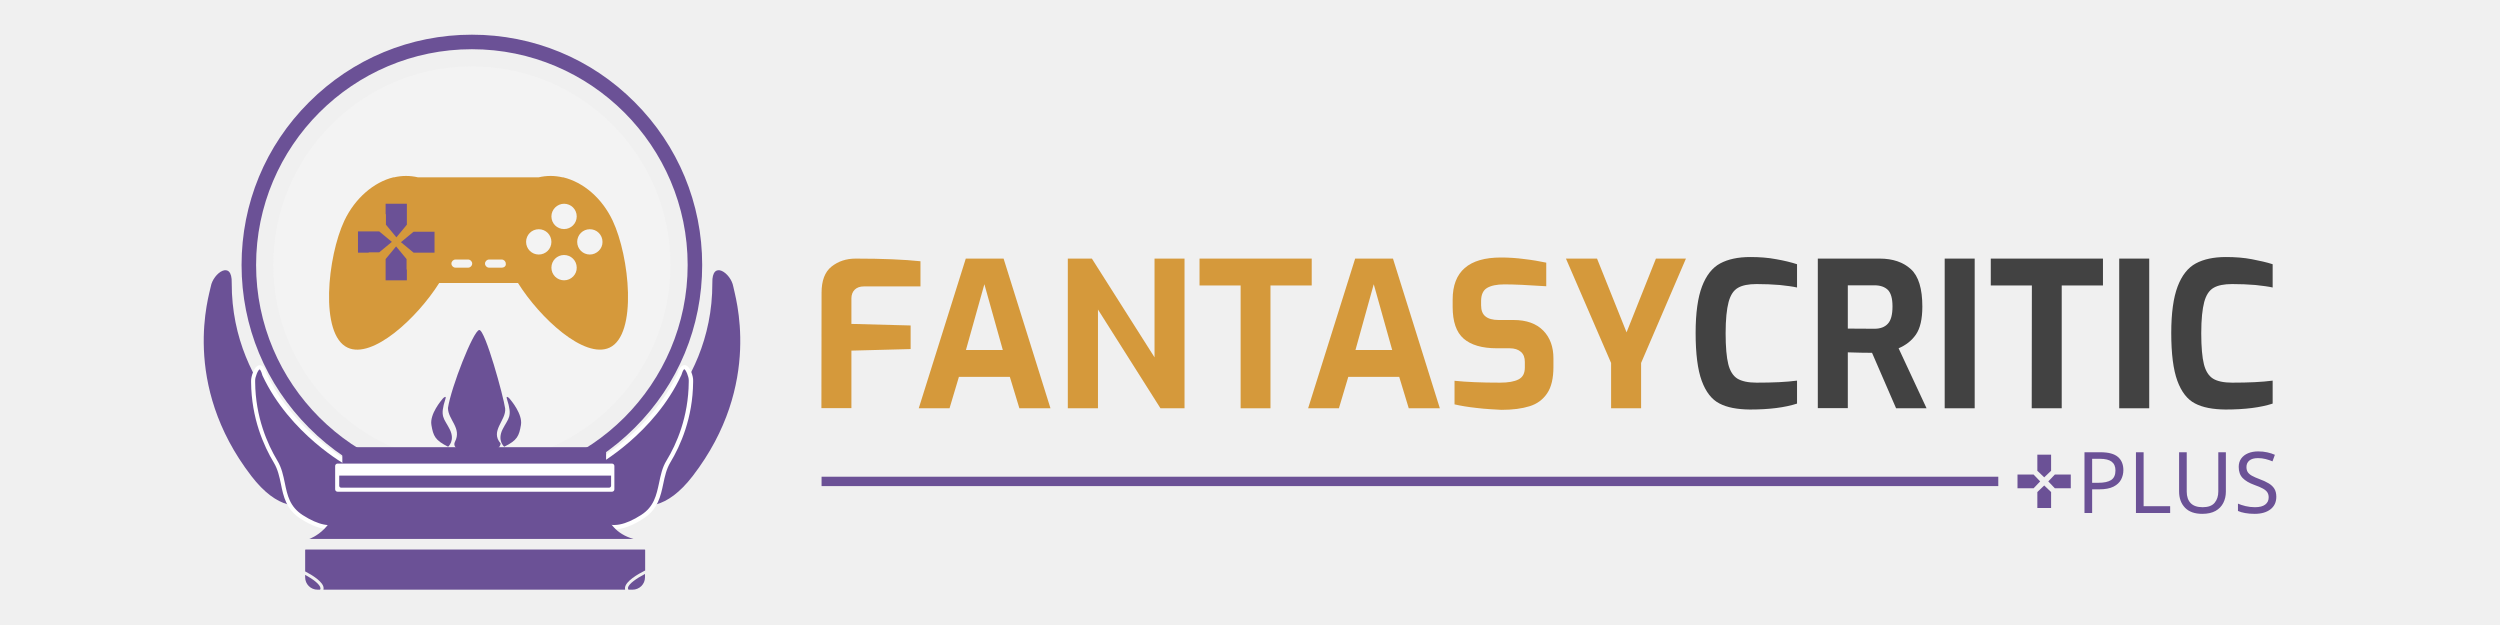
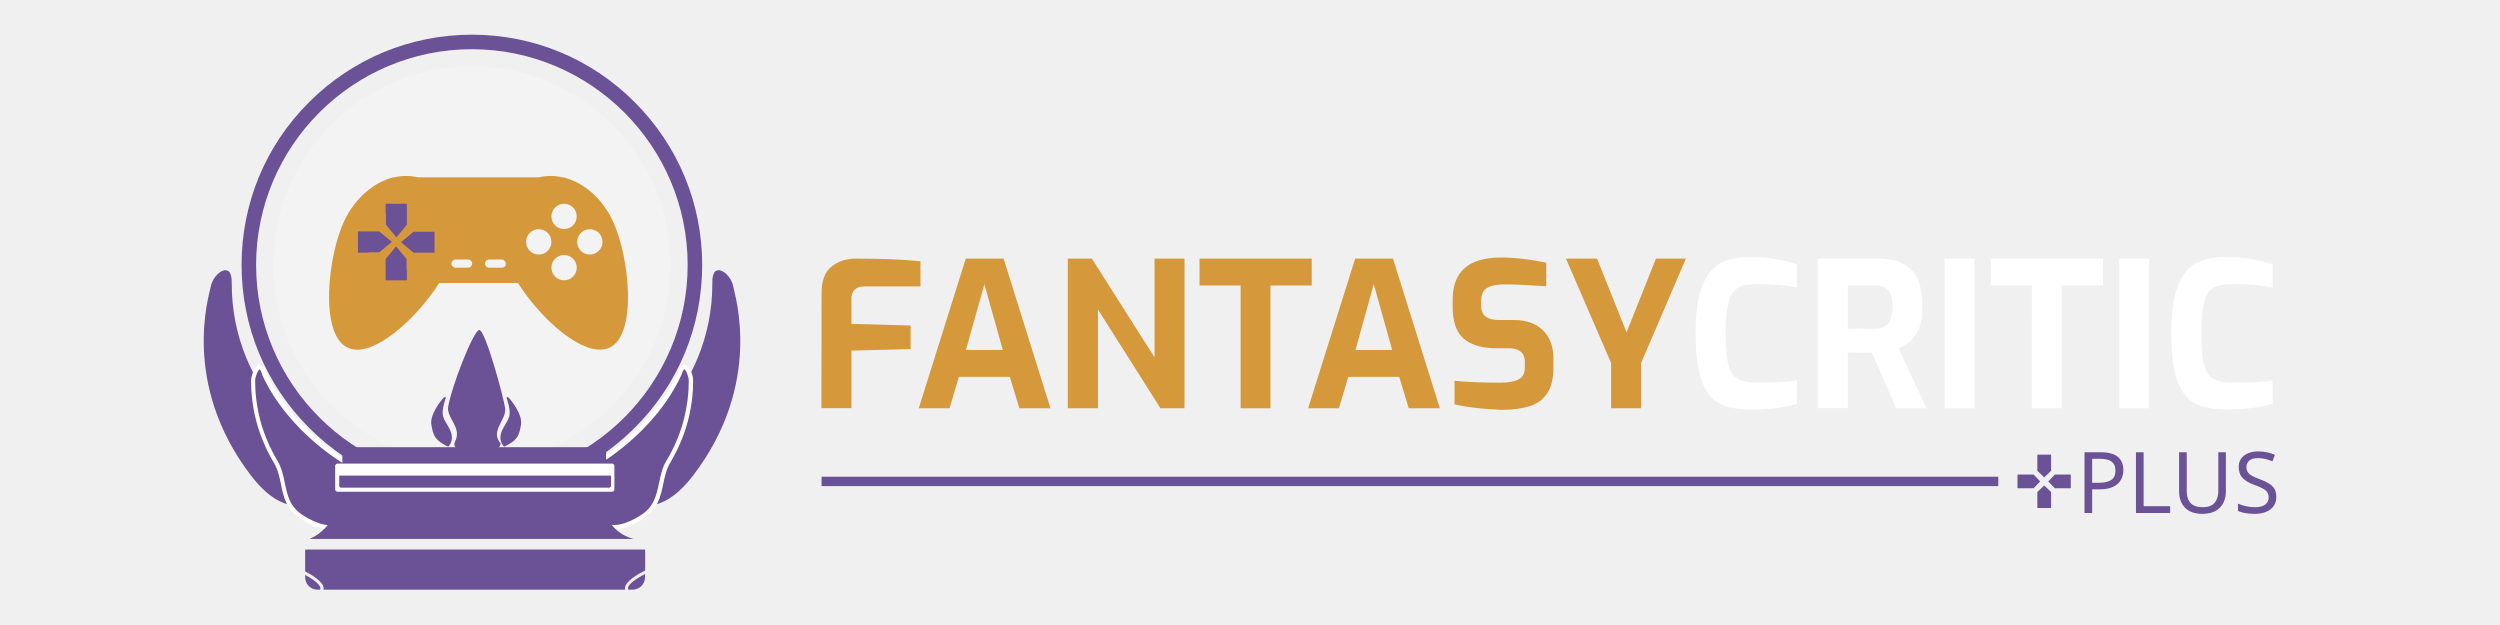
<svg xmlns="http://www.w3.org/2000/svg" version="1.1" id="Layer_1" x="0px" y="0px" viewBox="0 0 1600 400" style="enable-background:new 0 0 1600 400;" xml:space="preserve">
  <style type="text/css">
	.st0{fill:#6B5196;}
	.st1{font-family:'ArialMT';}
	.st2{font-size:54.446px;}
	.st3{fill:#D5993B;}
- 	.st4{fill:#424242;}
+ 	.st4{fill:#FFFFFF;}
	.st5{fill:#F3F3F3;}
	.st6{fill-rule:evenodd;clip-rule:evenodd;fill:#6B5196;}
- 	.st7{fill:#FFFFFF;}
- 	.st8{fill-rule:evenodd;clip-rule:evenodd;fill:#FFFFFF;}
+ 	.st7{fill-rule:evenodd;clip-rule:evenodd;fill:#FFFFFF;}
</style>
  <g>
    <text transform="matrix(1 0 0 1 1328.785 328.3164)" class="st0 st1 st2">PLUS</text>
    <g>
      <path class="st3" d="M525.8,187.4c0-7.8,2.1-13.4,6.4-16.8c4.3-3.4,9.4-5.1,15.5-5.1c17.2,0,31,0.6,41.4,1.7v16.1H553    c-2.6,0-4.6,0.7-6,2.1s-2.1,3.3-2.1,5.5v16.4l37.9,1v15.1l-37.9,1v36.8h-19.2L525.8,187.4L525.8,187.4z" />
-       <path class="st3" d="M618.1,165.5h24.2l30,95.8h-19.9l-6.1-20.1h-32.6l-6,20.1h-19.7L618.1,165.5z M641.8,224L630,181.9L618.2,224    H641.8z" />
+       <path class="st3" d="M618.1,165.5h24.2l30,95.8h-19.9l-6.1-20.1h-32.6l-6,20.1H588L618.1,165.5z M641.8,224L630,181.9L618.2,224    H641.8z" />
      <path class="st3" d="M683.4,165.5h15.4l40.1,63.2v-63.2h19.2v95.8h-15.4l-40-63.2v63.2h-19.3V165.5z" />
-       <path class="st3" d="M794,182.7h-26.3v-17.2h71.8v17.2h-26.4v78.6H794L794,182.7L794,182.7z" />
+       <path class="st3" d="M794,182.7h-26.3v-17.2h71.8v17.2h-26.4v78.6H794V182.7L794,182.7z" />
      <path class="st3" d="M867.3,165.5h24.2l30,95.8h-19.9l-6.1-20.1h-32.6l-6,20.1h-19.7L867.3,165.5z M891,224l-11.8-42.1L867.5,224    H891z" />
-       <path class="st3" d="M945.1,261.1c-5.6-0.6-10.3-1.4-14.2-2.3v-15.1c7.7,0.8,17.4,1.2,29.1,1.2c5.3,0,9.2-0.7,11.9-2.1    c2.7-1.4,4-3.9,4-7.6v-3.5c0-2.9-0.8-5-2.5-6.5s-4.1-2.3-7.2-2.3h-8.2c-9.5,0-16.6-2.1-21.3-6.2c-4.7-4.1-7-10.9-7-20.3v-4.7    c0-17.9,10.3-26.9,30.9-26.9c4.8,0,9.8,0.3,15,1c5.2,0.6,9.8,1.4,14,2.3v15.1c-11.8-0.8-20.8-1.2-26.8-1.2    c-4.9,0-8.6,0.8-11.1,2.3c-2.5,1.5-3.8,4.3-3.8,8.4v2.6c0,3.3,0.9,5.7,2.8,7.2c1.8,1.5,4.7,2.3,8.5,2.3h9.5c8.3,0,14.6,2.3,19,6.8    c4.4,4.5,6.5,10.5,6.5,17.8v5.4c0,7.2-1.3,12.9-4,16.9c-2.7,4-6.4,6.8-11.3,8.3c-4.8,1.5-10.8,2.3-18,2.3    C956,262,950.7,261.8,945.1,261.1z" />
+       <path class="st3" d="M945.1,261.1c-5.6-0.6-10.3-1.4-14.2-2.3v-15.1c7.7,0.8,17.4,1.2,29.1,1.2c5.3,0,9.2-0.7,11.9-2.1    c2.7-1.4,4-3.9,4-7.6v-3.5c0-2.9-0.8-5-2.5-6.5s-4.1-2.3-7.2-2.3H958c-9.5,0-16.6-2.1-21.3-6.2c-4.7-4.1-7-10.9-7-20.3v-4.7    c0-17.9,10.3-26.9,30.9-26.9c4.8,0,9.8,0.3,15,1c5.2,0.6,9.8,1.4,14,2.3v15.1c-11.8-0.8-20.8-1.2-26.8-1.2    c-4.9,0-8.6,0.8-11.1,2.3s-3.8,4.3-3.8,8.4v2.6c0,3.3,0.9,5.7,2.8,7.2c1.8,1.5,4.7,2.3,8.5,2.3h9.5c8.3,0,14.6,2.3,19,6.8    s6.5,10.5,6.5,17.8v5.4c0,7.2-1.3,12.9-4,16.9s-6.4,6.8-11.3,8.3c-4.8,1.5-10.8,2.3-18,2.3C956,262,950.7,261.8,945.1,261.1z" />
      <path class="st3" d="M1031.1,232.3l-28.9-66.8h19.9l18.9,47.2l18.8-47.2h19.2l-28.7,66.8v29h-19.2L1031.1,232.3L1031.1,232.3z" />
-       <path class="st4" d="M1100.4,258.2c-4.9-2.5-8.7-7.4-11.3-14.5c-2.6-7.1-3.9-17.3-3.9-30.6c0-12.8,1.4-22.7,4.1-29.8    c2.7-7.1,6.6-12,11.6-14.7s11.4-4.1,19.3-4.1c5.9,0,11.4,0.4,16.6,1.4c5.2,0.9,9.6,2,13.3,3.2V184c-2.6-0.6-6.3-1.1-11-1.6    c-4.8-0.4-9.7-0.6-14.9-0.6c-5.2,0-9.2,0.8-11.9,2.4c-2.8,1.6-4.8,4.6-6,9.1s-1.9,11.1-1.9,20c0,8.8,0.6,15.4,1.7,19.8    c1.1,4.4,3.1,7.5,5.8,9.2c2.8,1.7,6.9,2.6,12.3,2.6c10.5,0,19.2-0.4,25.9-1.3v14.7c-7.7,2.5-17.7,3.8-30.2,3.8    C1111.8,262,1105.3,260.8,1100.4,258.2z" />
-       <path class="st4" d="M1163.4,165.5h39.6c8.4,0,15.1,2.3,20,6.8c4.9,4.5,7.3,12.5,7.3,23.9c0,8-1.4,14-4.1,17.9    c-2.7,3.9-6.4,6.8-11.1,8.8l17.9,38.4h-19.5l-15.4-35.5c-4.1,0-9.3-0.1-15.5-0.3v35.7h-19.2L1163.4,165.5L1163.4,165.5z     M1199.7,210.4c3.7,0,6.6-1.1,8.5-3.2c2-2.1,3-5.8,3-11.1c0-5.1-1-8.6-3-10.6c-2-1.9-4.8-2.9-8.5-2.9h-17.1v27.7L1199.7,210.4    L1199.7,210.4z" />
+       <path class="st4" d="M1100.4,258.2c-4.9-2.5-8.7-7.4-11.3-14.5c-2.6-7.1-3.9-17.3-3.9-30.6c0-12.8,1.4-22.7,4.1-29.8    s6.6-12,11.6-14.7s11.4-4.1,19.3-4.1c5.9,0,11.4,0.4,16.6,1.4c5.2,0.9,9.6,2,13.3,3.2V184c-2.6-0.6-6.3-1.1-11-1.6    c-4.8-0.4-9.7-0.6-14.9-0.6c-5.2,0-9.2,0.8-11.9,2.4c-2.8,1.6-4.8,4.6-6,9.1s-1.9,11.1-1.9,20c0,8.8,0.6,15.4,1.7,19.8    c1.1,4.4,3.1,7.5,5.8,9.2c2.8,1.7,6.9,2.6,12.3,2.6c10.5,0,19.2-0.4,25.9-1.3v14.7c-7.7,2.5-17.7,3.8-30.2,3.8    C1111.8,262,1105.3,260.8,1100.4,258.2z" />
+       <path class="st4" d="M1163.4,165.5h39.6c8.4,0,15.1,2.3,20,6.8s7.3,12.5,7.3,23.9c0,8-1.4,14-4.1,17.9s-6.4,6.8-11.1,8.8    l17.9,38.4h-19.5l-15.4-35.5c-4.1,0-9.3-0.1-15.5-0.3v35.7h-19.2L1163.4,165.5L1163.4,165.5z M1199.7,210.4c3.7,0,6.6-1.1,8.5-3.2    c2-2.1,3-5.8,3-11.1c0-5.1-1-8.6-3-10.6c-2-1.9-4.8-2.9-8.5-2.9h-17.1v27.7L1199.7,210.4L1199.7,210.4z" />
      <path class="st4" d="M1244.6,165.5h19.2v95.8h-19.2V165.5z" />
      <path class="st4" d="M1300.4,182.7h-26.3v-17.2h71.8v17.2h-26.4v78.6h-19.2L1300.4,182.7L1300.4,182.7z" />
      <path class="st4" d="M1356.3,165.5h19.2v95.8h-19.2V165.5z" />
-       <path class="st4" d="M1404.8,258.2c-4.9-2.5-8.7-7.4-11.3-14.5c-2.6-7.1-3.9-17.3-3.9-30.6c0-12.8,1.4-22.7,4.1-29.8    c2.7-7.1,6.6-12,11.6-14.7s11.4-4.1,19.3-4.1c5.9,0,11.4,0.4,16.6,1.4s9.6,2,13.3,3.2V184c-2.6-0.6-6.3-1.1-11-1.6    c-4.7-0.4-9.7-0.6-14.9-0.6s-9.2,0.8-11.9,2.4c-2.8,1.6-4.8,4.6-6,9.1s-1.9,11.1-1.9,20c0,8.8,0.6,15.4,1.7,19.8    c1.1,4.4,3.1,7.5,5.8,9.2s6.9,2.6,12.3,2.6c10.5,0,19.2-0.4,25.9-1.3v14.7c-7.7,2.5-17.7,3.8-30.2,3.8    C1416.2,262,1409.7,260.8,1404.8,258.2z" />
+       <path class="st4" d="M1404.8,258.2c-4.9-2.5-8.7-7.4-11.3-14.5c-2.6-7.1-3.9-17.3-3.9-30.6c0-12.8,1.4-22.7,4.1-29.8    s6.6-12,11.6-14.7s11.4-4.1,19.3-4.1c5.9,0,11.4,0.4,16.6,1.4s9.6,2,13.3,3.2V184c-2.6-0.6-6.3-1.1-11-1.6    c-4.7-0.4-9.7-0.6-14.9-0.6s-9.2,0.8-11.9,2.4c-2.8,1.6-4.8,4.6-6,9.1s-1.9,11.1-1.9,20c0,8.8,0.6,15.4,1.7,19.8    c1.1,4.4,3.1,7.5,5.8,9.2s6.9,2.6,12.3,2.6c10.5,0,19.2-0.4,25.9-1.3v14.7c-7.7,2.5-17.7,3.8-30.2,3.8    C1416.2,262,1409.7,260.8,1404.8,258.2z" />
    </g>
    <polygon class="st0" points="1312.7,301.3 1308.3,305.5 1303.9,301.3 1303.9,291 1312.7,291  " />
    <polygon class="st0" points="1303.9,314.9 1308.3,310.7 1312.7,314.9 1312.7,325.1 1303.9,325.1  " />
    <polygon class="st0" points="1315.1,312.5 1310.9,308.1 1315.1,303.7 1325.3,303.7 1325.3,312.5  " />
    <polygon class="st0" points="1301.5,303.7 1305.7,308.1 1301.5,312.5 1291.2,312.5 1291.2,303.7  " />
    <g>
      <rect x="525.8" y="305.1" class="st0" width="753.1" height="6" />
    </g>
    <circle class="st5" cx="302" cy="169.6" r="127.1" />
    <g>
      <g>
        <path class="st0" d="M469.3,183.4c-1.5-8.7-13.8-17.3-13.4-2.3c0.2,71.4-57.9,108.3-60.7,111.3c-12.6,13.7,15.1,55.1,48.1,12.3     C488.8,245.6,470.1,188.5,469.3,183.4z M148.3,181.1c0.4-15-11.9-6.4-13.4,2.3c-0.9,5.1-19.5,62.2,26,121.3     c32.9,42.8,60.7,1.4,48.1-12.3C206.2,289.4,148.1,252.6,148.3,181.1z" />
      </g>
      <g>
        <g>
          <g>
            <path class="st6" d="M380.6,297.1c2.2-1.2,37.2-21.1,54.3-57.4c3.2-11.1,7.5,0.8,7.4,3.9c-0.1,2.4,0.9,26.4-14.5,51.8       c-7,11.5-2.6,26.2-16.7,35.3C372.3,355.7,370.6,302.6,380.6,297.1z" />
          </g>
        </g>
        <g>
          <g>
-             <path class="st7" d="M393,338.8c-2.9,0-5.6-0.7-8-2c-8.1-4.4-10.9-15.3-10.9-24.1c0-8.2,2.3-14.8,5.9-16.8l0,0       c1.5-0.8,36.5-20.2,53.7-56.8c0.4-1.3,1.7-5.9,4.8-5.4c3.4,0.6,5.3,7.7,5.1,9.9c0,0.2,0,0.5,0,0.9c-0.2,23-8.1,40.7-14.6,51.5       c-2.5,4.2-3.5,8.8-4.5,13.6c-1.7,8-3.4,16.2-12.6,22.2C404.7,336.5,398.4,338.8,393,338.8z M381.3,298.3       c-2.6,1.4-4.5,7.5-4.5,14.4c0,8,2.5,17.9,9.5,21.7c6,3.2,14,1.6,24-4.8c8.3-5.3,9.8-12.7,11.5-20.5c1-4.8,2-9.9,4.8-14.4       c6.4-10.5,14-27.8,14.2-50.2c0-0.5,0-0.9,0-1.1c0.1-2.1-1.9-7-2.9-7.1c0,0-0.8,0.3-1.8,3.7       C418.6,277.6,382.8,297.5,381.3,298.3L381.3,298.3z" />
+             <path class="st4" d="M393,338.8c-2.9,0-5.6-0.7-8-2c-8.1-4.4-10.9-15.3-10.9-24.1c0-8.2,2.3-14.8,5.9-16.8l0,0       c1.5-0.8,36.5-20.2,53.7-56.8c0.4-1.3,1.7-5.9,4.8-5.4c3.4,0.6,5.3,7.7,5.1,9.9c0,0.2,0,0.5,0,0.9c-0.2,23-8.1,40.7-14.6,51.5       c-2.5,4.2-3.5,8.8-4.5,13.6c-1.7,8-3.4,16.2-12.6,22.2C404.7,336.5,398.4,338.8,393,338.8z M381.3,298.3       c-2.6,1.4-4.5,7.5-4.5,14.4c0,8,2.5,17.9,9.5,21.7c6,3.2,14,1.6,24-4.8c8.3-5.3,9.8-12.7,11.5-20.5c1-4.8,2-9.9,4.8-14.4       c6.4-10.5,14-27.8,14.2-50.2c0-0.5,0-0.9,0-1.1c0.1-2.1-1.9-7-2.9-7.1c0,0-0.8,0.3-1.8,3.7       C418.6,277.6,382.8,297.5,381.3,298.3L381.3,298.3z" />
          </g>
        </g>
      </g>
      <g>
        <g>
          <g>
            <path class="st6" d="M223.6,297.1c-2.2-1.2-37.2-21.1-54.3-57.4c-3.2-11.1-7.5,0.8-7.4,3.9c0.1,2.4-0.9,26.4,14.5,51.8       c7,11.5,2.6,26.2,16.7,35.3C231.9,355.7,233.6,302.6,223.6,297.1z" />
          </g>
        </g>
        <g>
          <g>
-             <path class="st7" d="M211.2,338.8c-5.4,0-11.7-2.3-18.8-6.8c-9.2-5.9-11-14.2-12.6-22.2c-1-4.8-2-9.4-4.5-13.6       c-6.5-10.8-14.4-28.5-14.6-51.6c0-0.4,0-0.7,0-0.9c-0.1-2.2,1.8-9.4,5.1-9.9c3.1-0.5,4.4,4,4.9,5.5       c17.1,36.4,52.1,55.8,53.6,56.6l0,0c3.6,1.9,5.9,8.5,5.9,16.8c0,8.8-2.9,19.7-10.9,24.1C216.7,338.1,214.1,338.8,211.2,338.8z        M166.2,236.4c-1,0.1-3,5-2.9,7.1c0,0.2,0,0.6,0,1.1c0.2,22.4,7.9,39.7,14.2,50.2c2.8,4.6,3.8,9.6,4.8,14.4       c1.6,7.8,3.1,15.1,11.5,20.5c10,6.4,18.1,8,24,4.8c7-3.9,9.5-13.8,9.5-21.7c0-6.9-1.9-13-4.5-14.4c-1.5-0.8-37.3-20.7-54.8-58       C167,236.7,166.2,236.4,166.2,236.4z" />
+             <path class="st4" d="M211.2,338.8c-5.4,0-11.7-2.3-18.8-6.8c-9.2-5.9-11-14.2-12.6-22.2c-1-4.8-2-9.4-4.5-13.6       c-6.5-10.8-14.4-28.5-14.6-51.6c0-0.4,0-0.7,0-0.9c-0.1-2.2,1.8-9.4,5.1-9.9c3.1-0.5,4.4,4,4.9,5.5       c17.1,36.4,52.1,55.8,53.6,56.6l0,0c3.6,1.9,5.9,8.5,5.9,16.8c0,8.8-2.9,19.7-10.9,24.1C216.7,338.1,214.1,338.8,211.2,338.8z        M166.2,236.4c-1,0.1-3,5-2.9,7.1c0,0.2,0,0.6,0,1.1c0.2,22.4,7.9,39.7,14.2,50.2c2.8,4.6,3.8,9.6,4.8,14.4       c1.6,7.8,3.1,15.1,11.5,20.5c10,6.4,18.1,8,24,4.8c7-3.9,9.5-13.8,9.5-21.7c0-6.9-1.9-13-4.5-14.4c-1.5-0.8-37.3-20.7-54.8-58       C167,236.7,166.2,236.4,166.2,236.4z" />
          </g>
        </g>
      </g>
    </g>
    <g>
-       <path class="st0" d="M302,317c-39.4,0-76.4-15.3-104.2-43.2c-27.8-27.8-43.2-64.9-43.2-104.2c0-39.4,15.3-76.4,43.2-104.2    c27.8-27.8,64.9-43.2,104.2-43.2s76.4,15.3,104.2,43.2c27.8,27.8,43.2,64.8,43.2,104.2c0,39.4-15.3,76.4-43.2,104.2    C378.3,301.7,341.3,317,302,317z M302,31.5c-76.2,0-138.1,62-138.1,138.1s62,138.1,138.1,138.1s138.1-62,138.1-138.1    S378.1,31.5,302,31.5z" />
+       <path class="st0" d="M302,317c-39.4,0-76.4-15.3-104.2-43.2c-27.8-27.8-43.2-64.9-43.2-104.2c0-39.4,15.3-76.4,43.2-104.2    c27.8-27.8,64.9-43.2,104.2-43.2s76.4,15.3,104.2,43.2c27.8,27.8,43.2,64.8,43.2,104.2s-15.3,76.4-43.2,104.2    C378.3,301.7,341.3,317,302,317z M302,31.5c-76.2,0-138.1,62-138.1,138.1s62,138.1,138.1,138.1s138.1-62,138.1-138.1    S378.1,31.5,302,31.5z" />
    </g>
    <path class="st6" d="M198,344.9c0,0,19.3-6.6,18.6-31.5h168.3c0,0-1.8,25.4,20.5,31.5H198z" />
    <g>
-       <path class="st0" d="M322.7,285.9c0,0-4.7-3.9-1-11.2s6.5-7.7,2.7-19.5c-0.7-2.1,1-1,1.8,0c0.8,1,8.4,9.8,7.2,16.8    S331.1,281.8,322.7,285.9z" />
-       <path class="st0" d="M286.8,285.9c0,0,4.7-3.9,1-11.2s-6.5-7.7-2.7-19.5c0.7-2.1-1-1-1.8,0c-0.8,1-8.4,9.8-7.2,16.8    C277.3,279.1,278.5,281.8,286.8,285.9z" />
+       <path class="st0" d="M322.7,285.9c0,0-4.7-3.9-1-11.2s6.5-7.7,2.7-19.5c-0.7-2.1,1-1,1.8,0s8.4,9.8,7.2,16.8    S331.1,281.8,322.7,285.9z" />
+       <path class="st0" d="M286.8,285.9c0,0,4.7-3.9,1-11.2s-6.5-7.7-2.7-19.5c0.7-2.1-1-1-1.8,0s-8.4,9.8-7.2,16.8    C277.3,279.1,278.5,281.8,286.8,285.9z" />
      <path class="st6" d="M306.7,211.2c-3.8,0.4-18.1,37-20,49.9c0,7.5,9,12.8,4.5,21.6c-4.5,8.8,28.5,10.5,29.2,1.1    c-7-8,3.7-14.8,2.9-22.4C322.3,254,310.5,210.8,306.7,211.2z" />
    </g>
    <rect x="219.1" y="286.2" class="st6" width="168.8" height="13.5" />
-     <path class="st8" d="M391.7,314.7H216c-0.8,0-1.5-0.7-1.5-1.5v-15c0-0.8,0.7-1.5,1.5-1.5h175.7c0.8,0,1.5,0.7,1.5,1.5v15   C393.2,314,392.5,314.7,391.7,314.7z" />
+     <path class="st7" d="M391.7,314.7H216c-0.8,0-1.5-0.7-1.5-1.5v-15c0-0.8,0.7-1.5,1.5-1.5h175.7c0.8,0,1.5,0.7,1.5,1.5v15   C393.2,314,392.5,314.7,391.7,314.7z" />
    <path class="st3" d="M306,156.9h0.2C306.3,156.9,306.3,156.9,306,156.9C306.3,156.9,306.3,156.9,306,156.9z" />
-     <ellipse transform="matrix(0.1602 -0.9871 0.9871 0.1602 65.3445 382.1432)" class="st0" cx="257.2" cy="152.7" rx="32" ry="32" />
-     <path class="st3" d="M392.1,141.2c-6.9-14.6-18.9-24.6-31.6-27.7l0,0h-0.5c-5-1.2-10.3-1.2-15.3,0h-77.2c-5-1.2-10.3-1.2-15.3,0   h-0.5l0,0c-12.4,3.1-24.4,13.2-31.3,27.7c-10.8,22.9-16,72.9,2.1,81.3c15.8,7.4,44.2-18.6,58.6-41.4h50.4   c14.1,22.5,42.5,48.8,58.6,41.4C408.1,214.1,402.9,164.1,392.1,141.2z M246.8,137.1v-6.7h6.9h6.7v6.7v6.7l-6.7,8.1l-6.7-8.1v-6.7   H246.8z M236,161.7h-6.9v-6.9v-6.7h6.9h6.7l8.1,6.7l-8.1,6.7H236V161.7z M260.4,172.5v6.9h-6.7h-6.9v-6.9v-6.7l6.7-8.1l6.7,8.1v6.7   H260.4z M278.1,154.8v6.9h-6.7h-6.7l-8.1-6.7l8.1-6.7h6.7h6.7V154.8z M299.6,171.3h-8.1c-1.4,0-2.6-1.2-2.6-2.6   c0-1.4,1.2-2.6,2.6-2.6h8.1c1.4,0,2.6,1.2,2.6,2.6S301,171.3,299.6,171.3z M321.1,171.3H313c-1.4,0-2.6-1.2-2.6-2.6   c0-1.4,1.2-2.6,2.6-2.6h8.1c1.4,0,2.6,1.2,2.6,2.6C324,170.1,322.8,171.3,321.1,171.3z M361,130.4c4.5,0,8.1,3.6,8.1,8.1   s-3.6,8.1-8.1,8.1s-8.1-3.6-8.1-8.1S356.7,130.4,361,130.4z M344.8,162.9c-4.5,0-8.1-3.6-8.1-8.1s3.6-8.1,8.1-8.1s8.1,3.6,8.1,8.1   S349.3,162.9,344.8,162.9z M361,179.4c-4.5,0-8.1-3.6-8.1-8.1s3.6-8.1,8.1-8.1s8.1,3.6,8.1,8.1C369.2,175.6,365.6,179.4,361,179.4z    M377.5,162.9c-4.5,0-8.1-3.6-8.1-8.1s3.6-8.1,8.1-8.1s8.1,3.6,8.1,8.1C385.7,159.3,381.8,162.9,377.5,162.9z" />
+     <ellipse class="st0" cx="257.3" cy="152.7" rx="32" ry="32" />
+     <path class="st3" d="M392.1,141.2c-6.9-14.6-18.9-24.6-31.6-27.7l0,0H360c-5-1.2-10.3-1.2-15.3,0h-77.2c-5-1.2-10.3-1.2-15.3,0   h-0.5l0,0c-12.4,3.1-24.4,13.2-31.3,27.7c-10.8,22.9-16,72.9,2.1,81.3c15.8,7.4,44.2-18.6,58.6-41.4h50.4   c14.1,22.5,42.5,48.8,58.6,41.4C408.1,214.1,402.9,164.1,392.1,141.2z M246.8,137.1v-6.7h6.9h6.7v6.7v6.7l-6.7,8.1l-6.7-8.1v-6.7   H246.8z M236,161.7h-6.9v-6.9v-6.7h6.9h6.7l8.1,6.7l-8.1,6.7H236V161.7z M260.4,172.5v6.9h-6.7h-6.9v-6.9v-6.7l6.7-8.1l6.7,8.1v6.7   H260.4z M278.1,154.8v6.9h-6.7h-6.7l-8.1-6.7l8.1-6.7h6.7h6.7V154.8z M299.6,171.3h-8.1c-1.4,0-2.6-1.2-2.6-2.6   c0-1.4,1.2-2.6,2.6-2.6h8.1c1.4,0,2.6,1.2,2.6,2.6S301,171.3,299.6,171.3z M321.1,171.3H313c-1.4,0-2.6-1.2-2.6-2.6   c0-1.4,1.2-2.6,2.6-2.6h8.1c1.4,0,2.6,1.2,2.6,2.6C324,170.1,322.8,171.3,321.1,171.3z M361,130.4c4.5,0,8.1,3.6,8.1,8.1   s-3.6,8.1-8.1,8.1s-8.1-3.6-8.1-8.1S356.7,130.4,361,130.4z M344.8,162.9c-4.5,0-8.1-3.6-8.1-8.1s3.6-8.1,8.1-8.1s8.1,3.6,8.1,8.1   S349.3,162.9,344.8,162.9z M361,179.4c-4.5,0-8.1-3.6-8.1-8.1s3.6-8.1,8.1-8.1s8.1,3.6,8.1,8.1C369.2,175.6,365.6,179.4,361,179.4z    M377.5,162.9c-4.5,0-8.1-3.6-8.1-8.1s3.6-8.1,8.1-8.1s8.1,3.6,8.1,8.1C385.7,159.3,381.8,162.9,377.5,162.9z" />
    <path class="st0" d="M389.9,312.1H218.3c-0.6,0-1.2-0.5-1.2-1.2v-6.4c0-0.1,0.1-0.1,0.1-0.1H391c0.1,0,0.1,0,0.1,0.1v6.4   C391.1,311.5,390.5,312.1,389.9,312.1z" />
    <g>
      <path class="st0" d="M412.8,369.5v-2.2c-5.1,2.7-10.7,6.4-10.9,9c0,0.2,0,0.6,0.3,1.1h2.6C409.2,377.4,412.8,373.9,412.8,369.5z" />
-       <path class="st0" d="M207.1,376.2c0,0.4,0,0.8-0.1,1.2h193.1c-0.1-0.4-0.1-0.9-0.1-1.2c0.3-4.2,8.3-8.8,12.9-11.1V352    c0-0.1-0.1-0.3-0.3-0.3H195.6c-0.1,0-0.3,0.1-0.3,0.3v13.7C200,368.1,206.8,372.4,207.1,376.2z" />
+       <path class="st0" d="M207.1,376.2c0,0.4,0,0.8-0.1,1.2h193.1c-0.1-0.4-0.1-0.9-0.1-1.2c0.3-4.2,8.3-8.8,12.9-11.1V352    c0-0.1-0.1-0.3-0.3-0.3h-217c-0.1,0-0.3,0.1-0.3,0.3v13.7C200,368.1,206.8,372.4,207.1,376.2z" />
      <path class="st0" d="M205.1,376.4c-0.2-2.4-5-5.9-9.8-8.5v1.6c0,4.4,3.6,7.9,7.9,7.9h1.6C205.2,376.9,205.1,376.5,205.1,376.4z" />
    </g>
  </g>
</svg>
